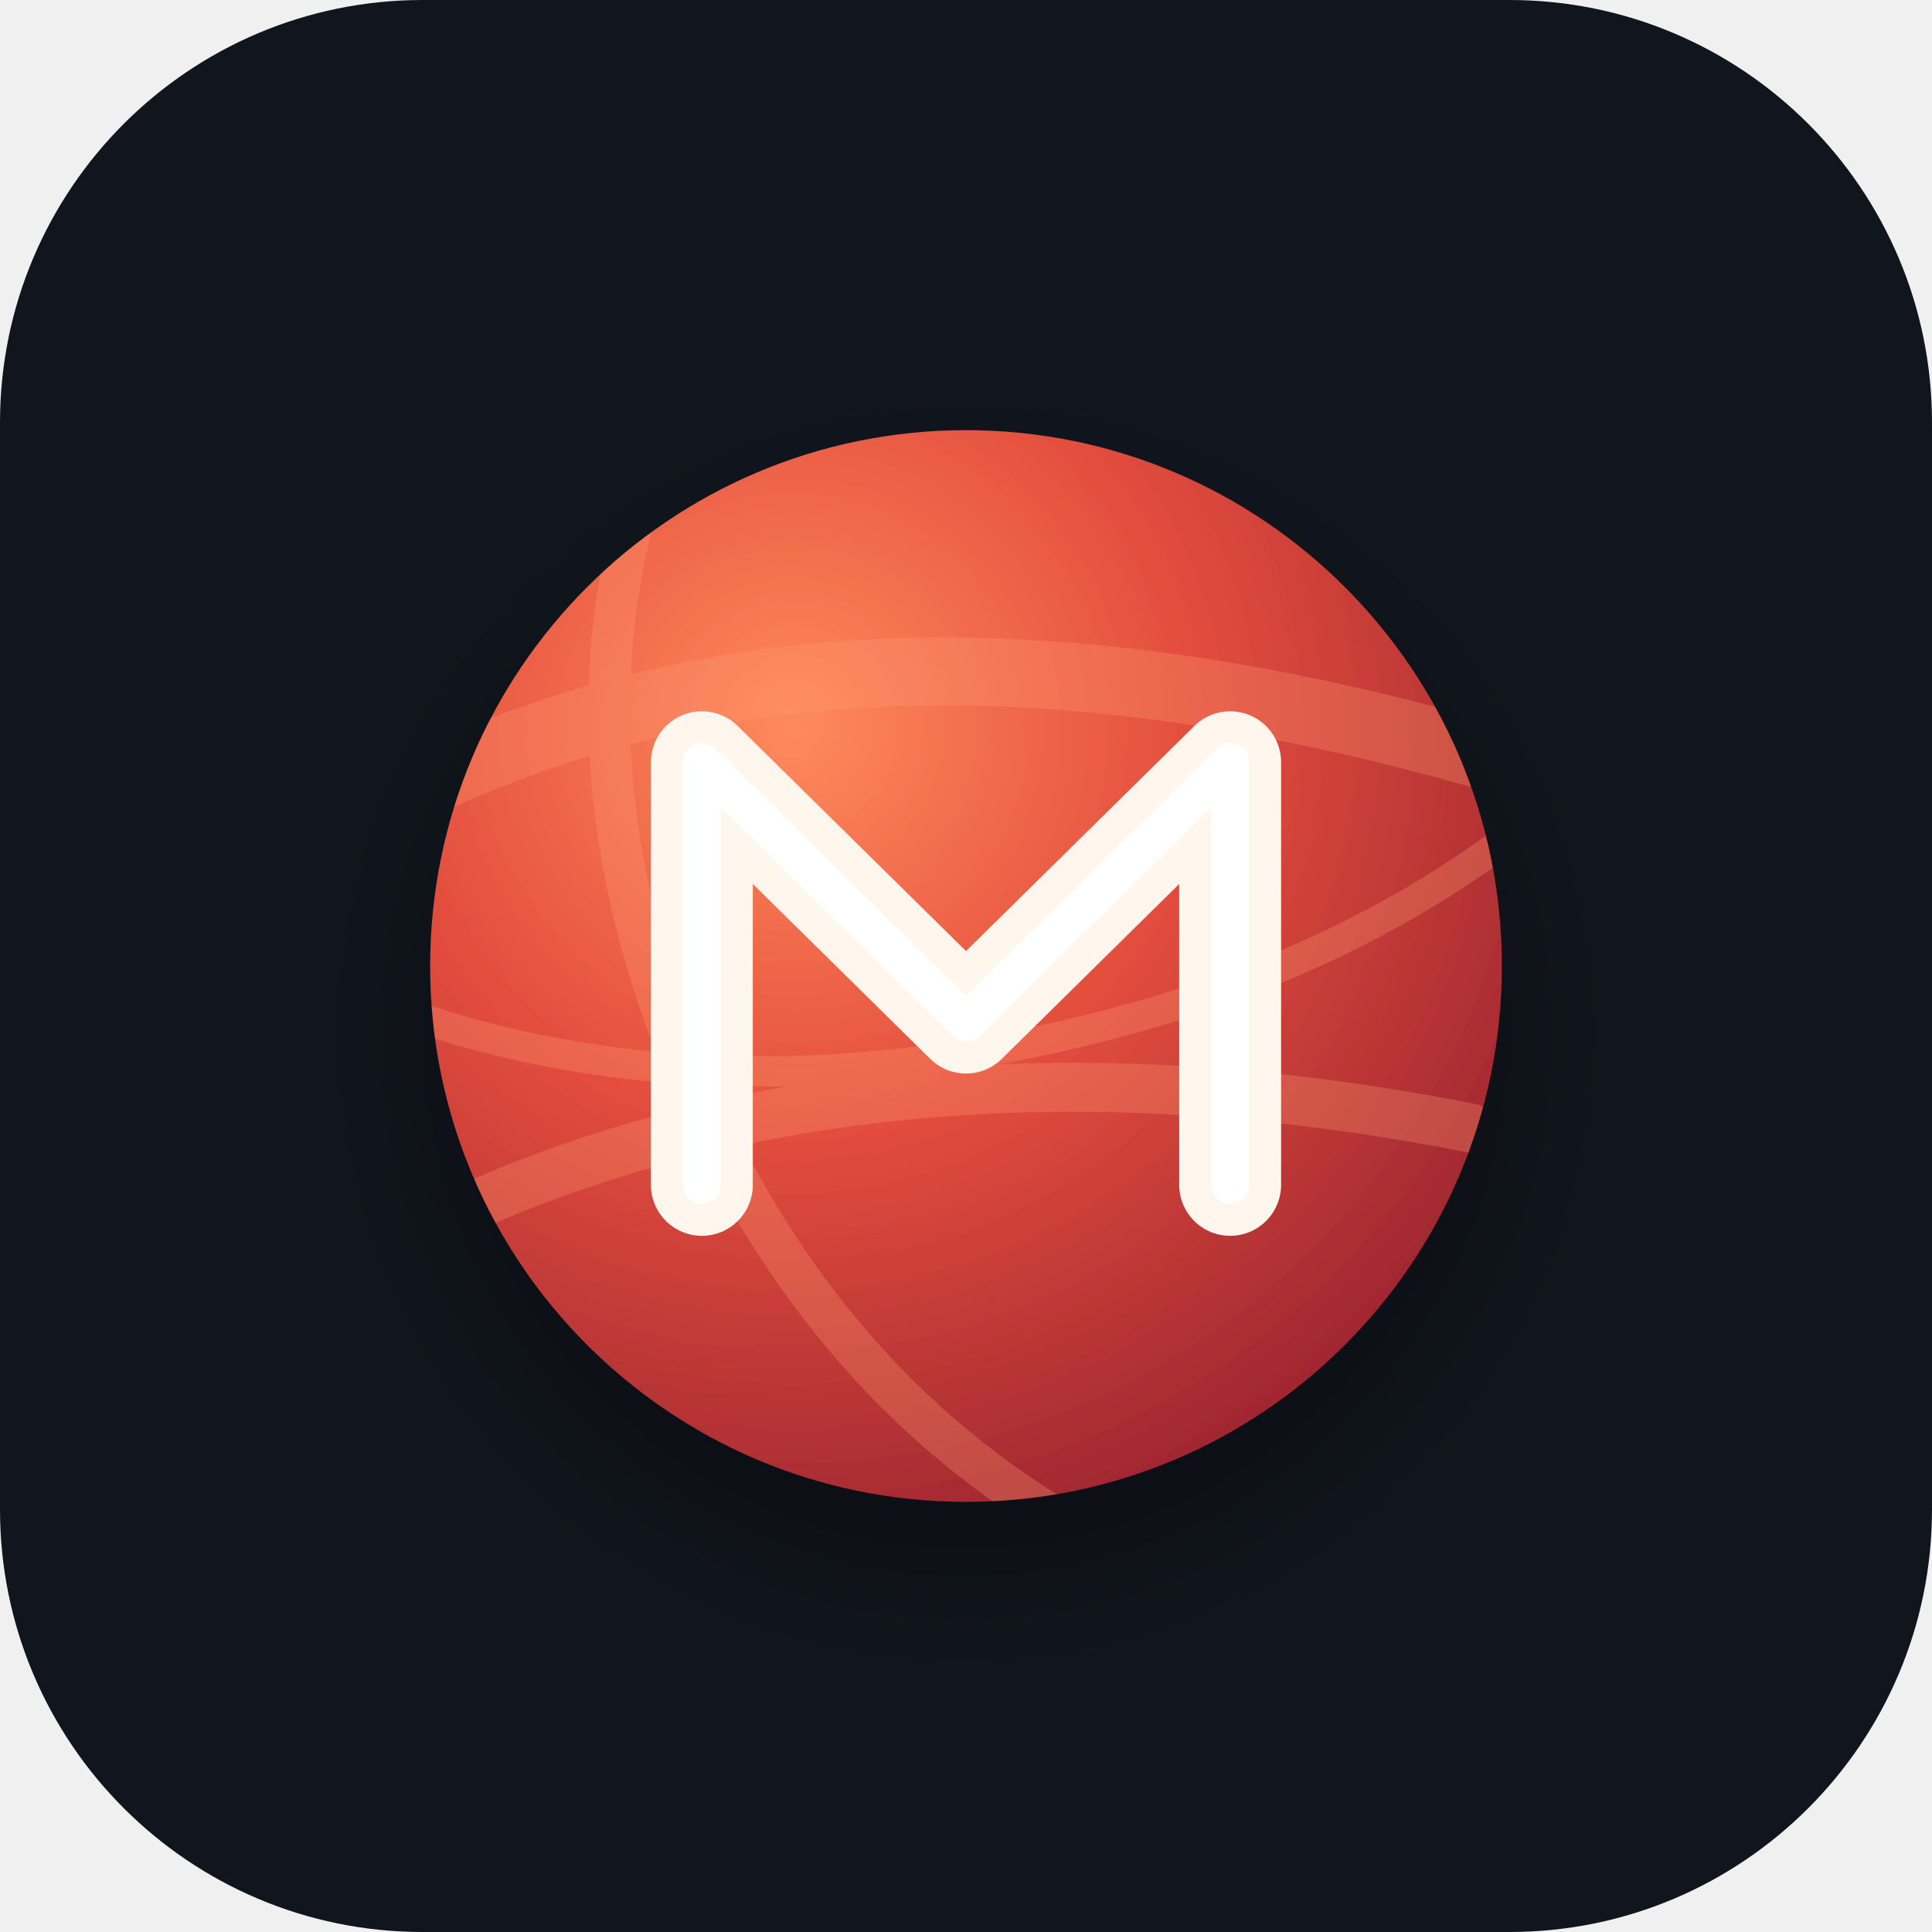
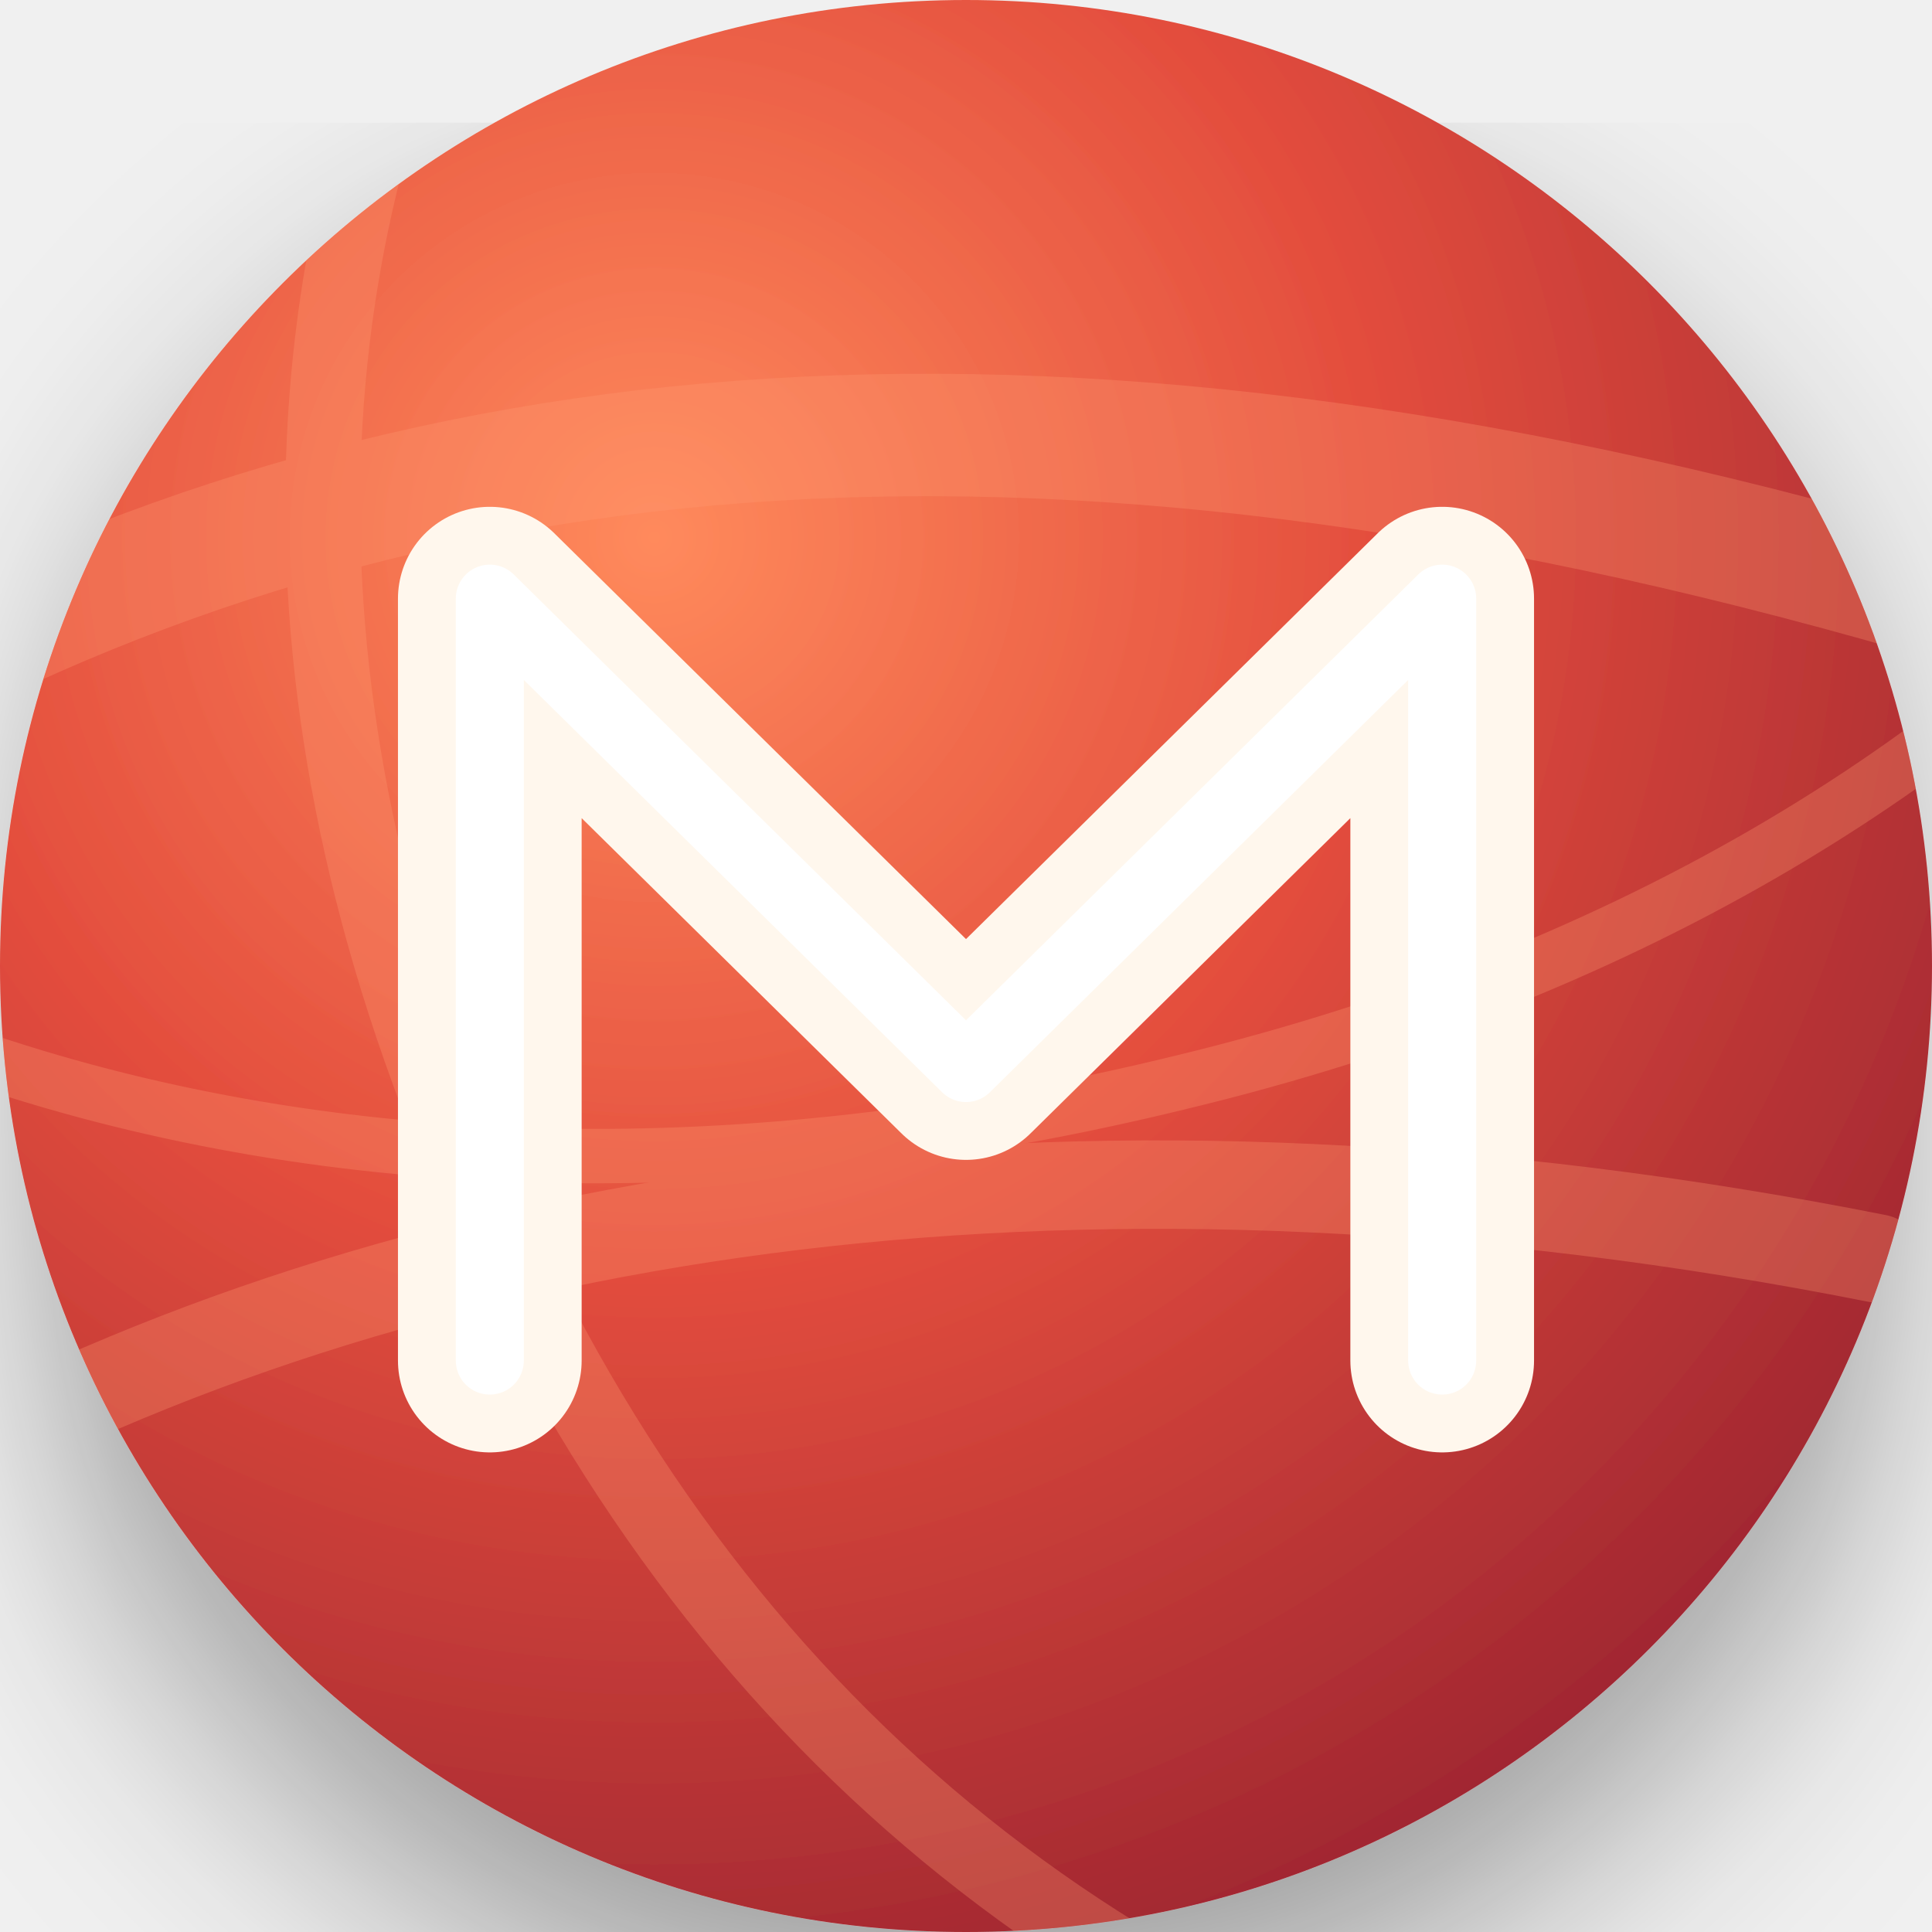
<svg xmlns="http://www.w3.org/2000/svg" width="512" height="512" viewBox="0 0 512 512" role="img" aria-labelledby="title desc">
  <defs>
    <radialGradient id="planet" cx="34%" cy="28%" r="78%">
      <stop offset="0" stop-color="#ff8a5c" />
      <stop offset=".48" stop-color="#e34d3d" />
      <stop offset="1" stop-color="#9f2631" />
    </radialGradient>
    <filter id="shadow" x="-30%" y="-30%" width="160%" height="160%">
      <feDropShadow dx="0" dy="18" stdDeviation="18" flood-color="#080b12" flood-opacity=".35" />
    </filter>
    <clipPath id="planetClip">
      <circle cx="256" cy="256" r="142" />
    </clipPath>
  </defs>
-   <rect width="512" height="512" rx="112" fill="#11151d" />
-   <circle cx="256" cy="256" r="142" fill="url(#planet)" filter="url(#shadow)" />
-   <g clip-path="url(#planetClip)" fill="none" stroke="#ff9a72" stroke-linecap="round" opacity=".3">
-     <path d="M92 218c81-45 177-55 311-15" stroke-width="18" />
-     <path d="M104 330c73-39 170-54 286-31" stroke-width="13" />
-     <path d="M179 106c-25 55-25 123 11 196s96 117 174 132" stroke-width="11" />
-     <path d="M112 270c51 17 111 19 176 3 62-15 115-45 151-88" stroke-width="8" />
+   <g transform="translate(256 256) scale(1.802817) translate(-256 -256)">
+     <circle cx="256" cy="256" r="142" fill="url(#planet)" filter="url(#shadow)" />
+     <g clip-path="url(#planetClip)" fill="none" stroke="#ff9a72" stroke-linecap="round" opacity=".3">
+       <path d="M92 218c81-45 177-55 311-15" stroke-width="18" />
+       <path d="M104 330c73-39 170-54 286-31" stroke-width="13" />
+       <path d="M179 106c-25 55-25 123 11 196s96 117 174 132" stroke-width="11" />
+       <path d="M112 270c51 17 111 19 176 3 62-15 115-45 151-88" stroke-width="8" />
+     </g>
+     <path d="M186 314V202l70 69 70-69v112" fill="none" stroke="#fff7ed" stroke-width="27" stroke-linecap="round" stroke-linejoin="round" />
+     <path d="M186 314V202l70 69 70-69v112" fill="none" stroke="#fff" stroke-width="10" stroke-linecap="round" stroke-linejoin="round" />
  </g>
-   <path d="M186 314V202l70 69 70-69v112" fill="none" stroke="#fff7ed" stroke-width="27" stroke-linecap="round" stroke-linejoin="round" />
-   <path d="M186 314V202l70 69 70-69v112" fill="none" stroke="#fff" stroke-width="10" stroke-linecap="round" stroke-linejoin="round" />
</svg>
